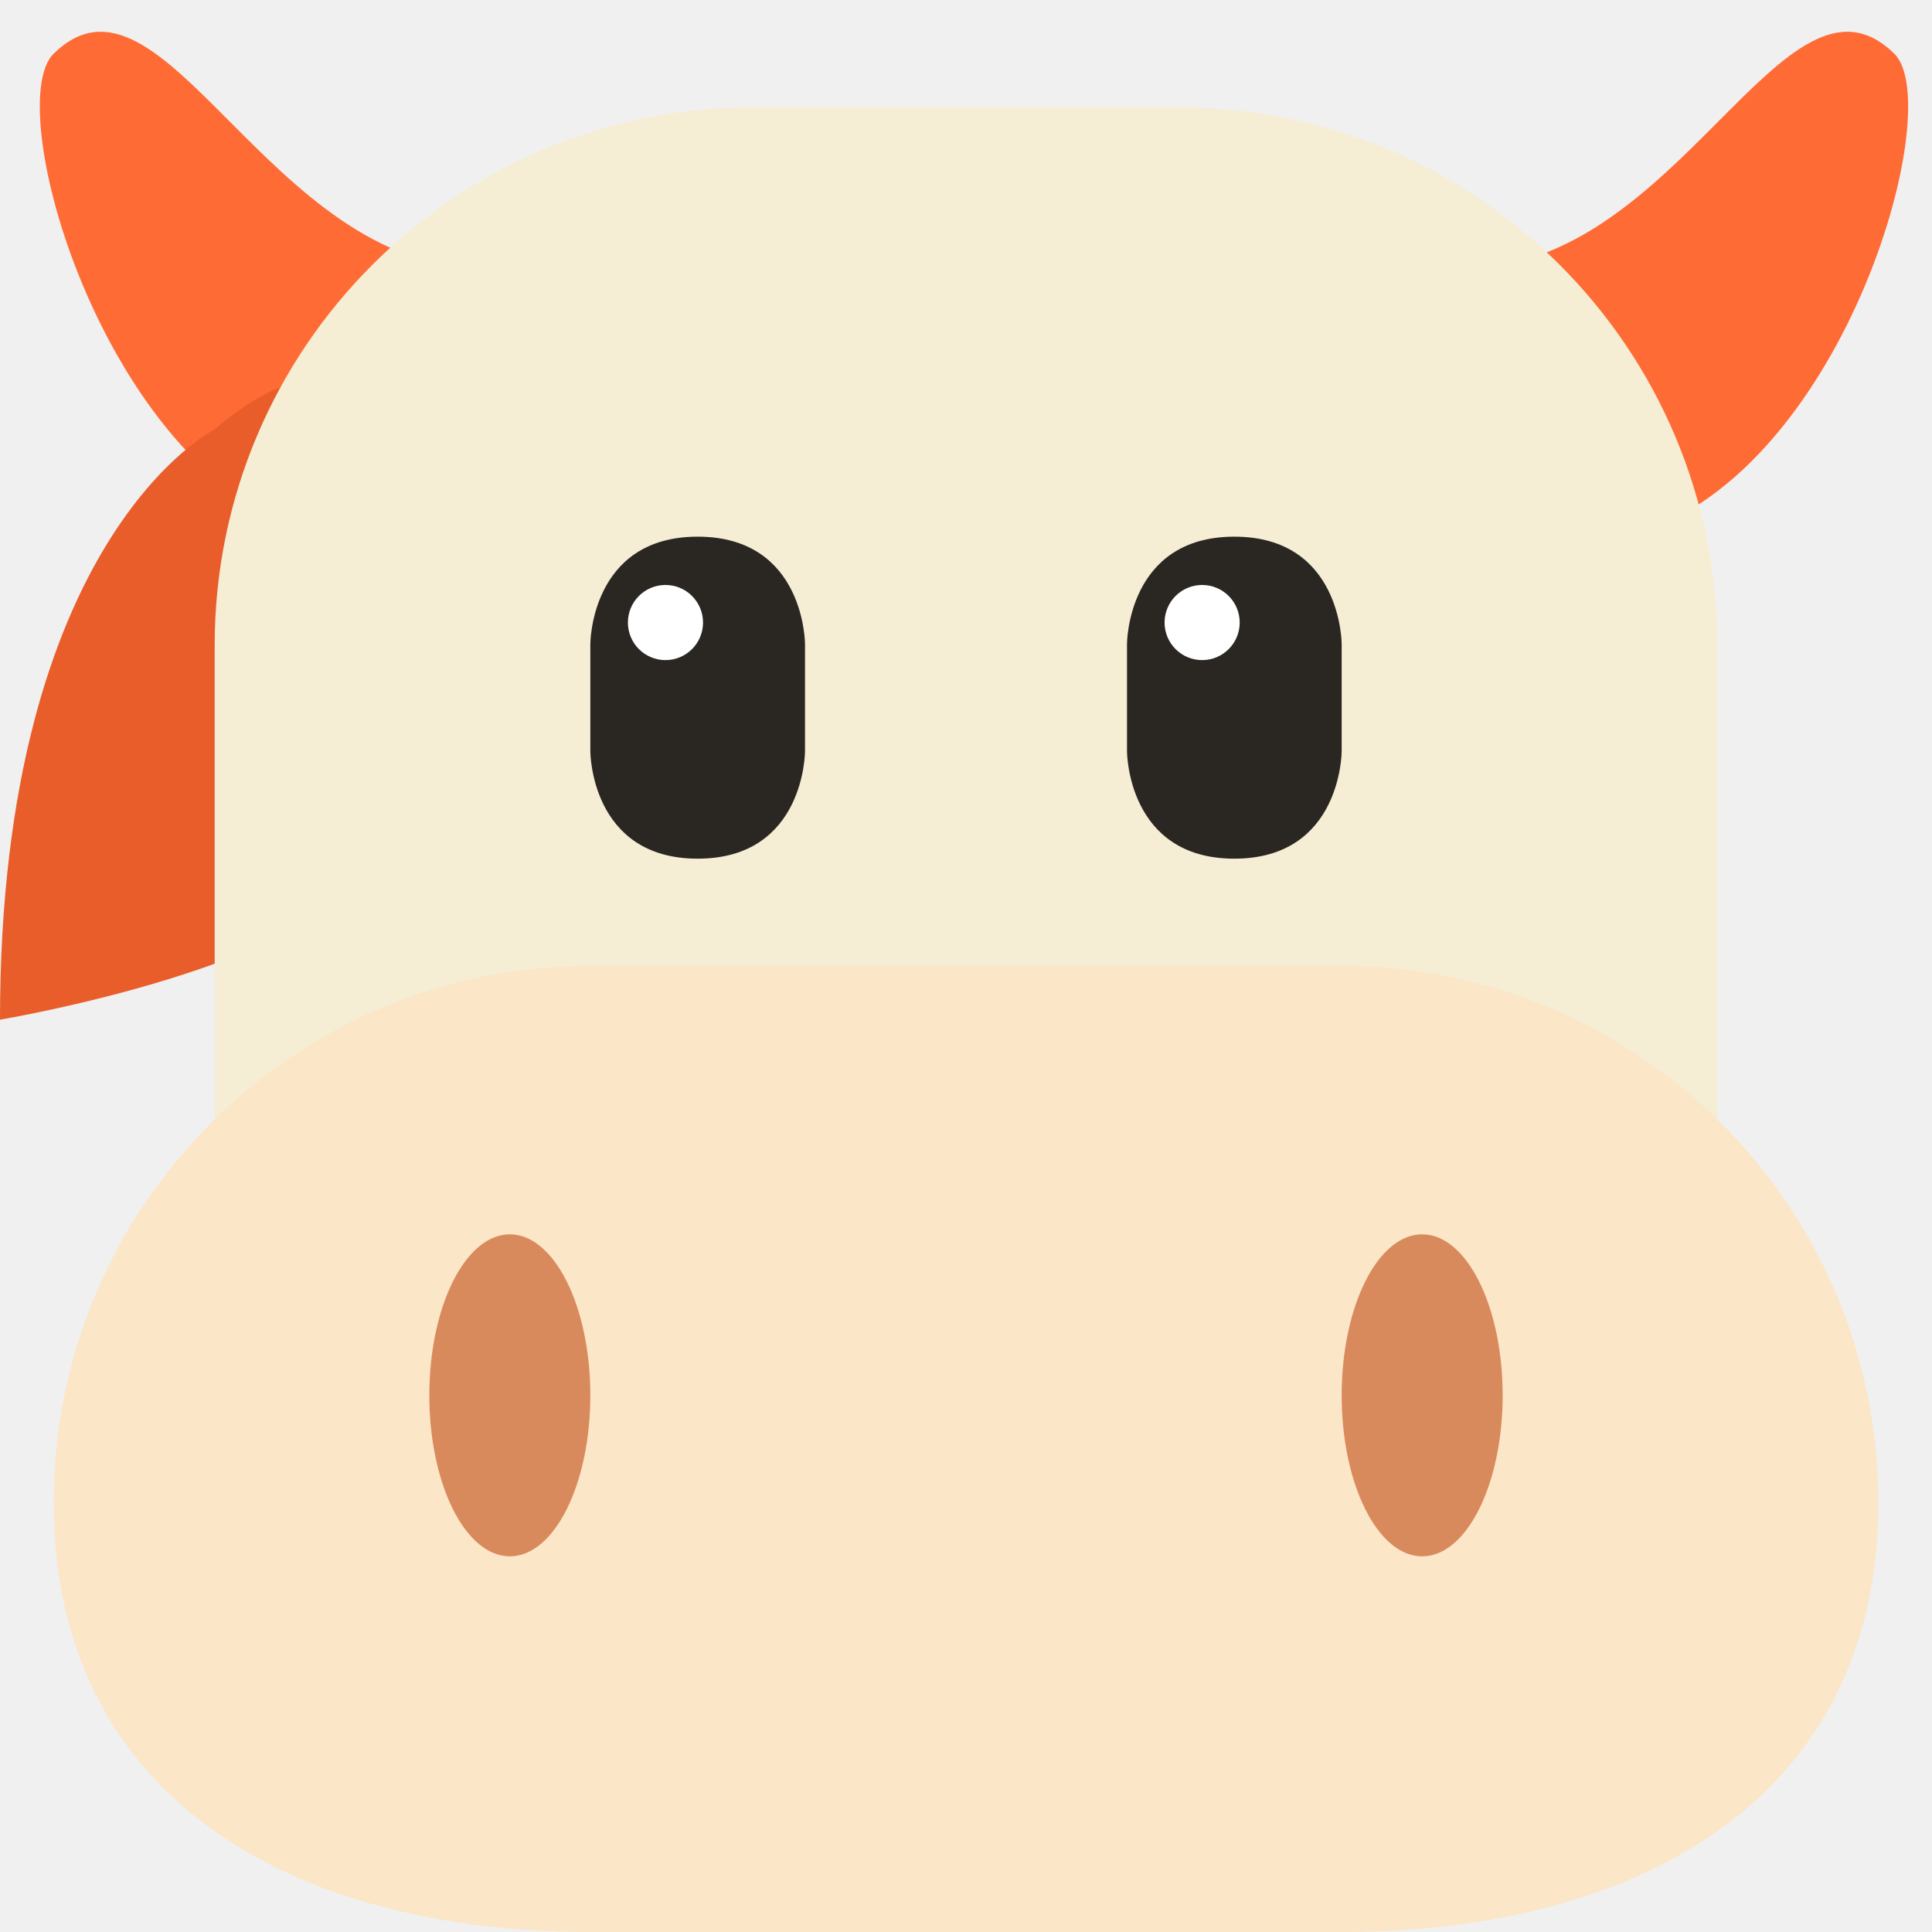
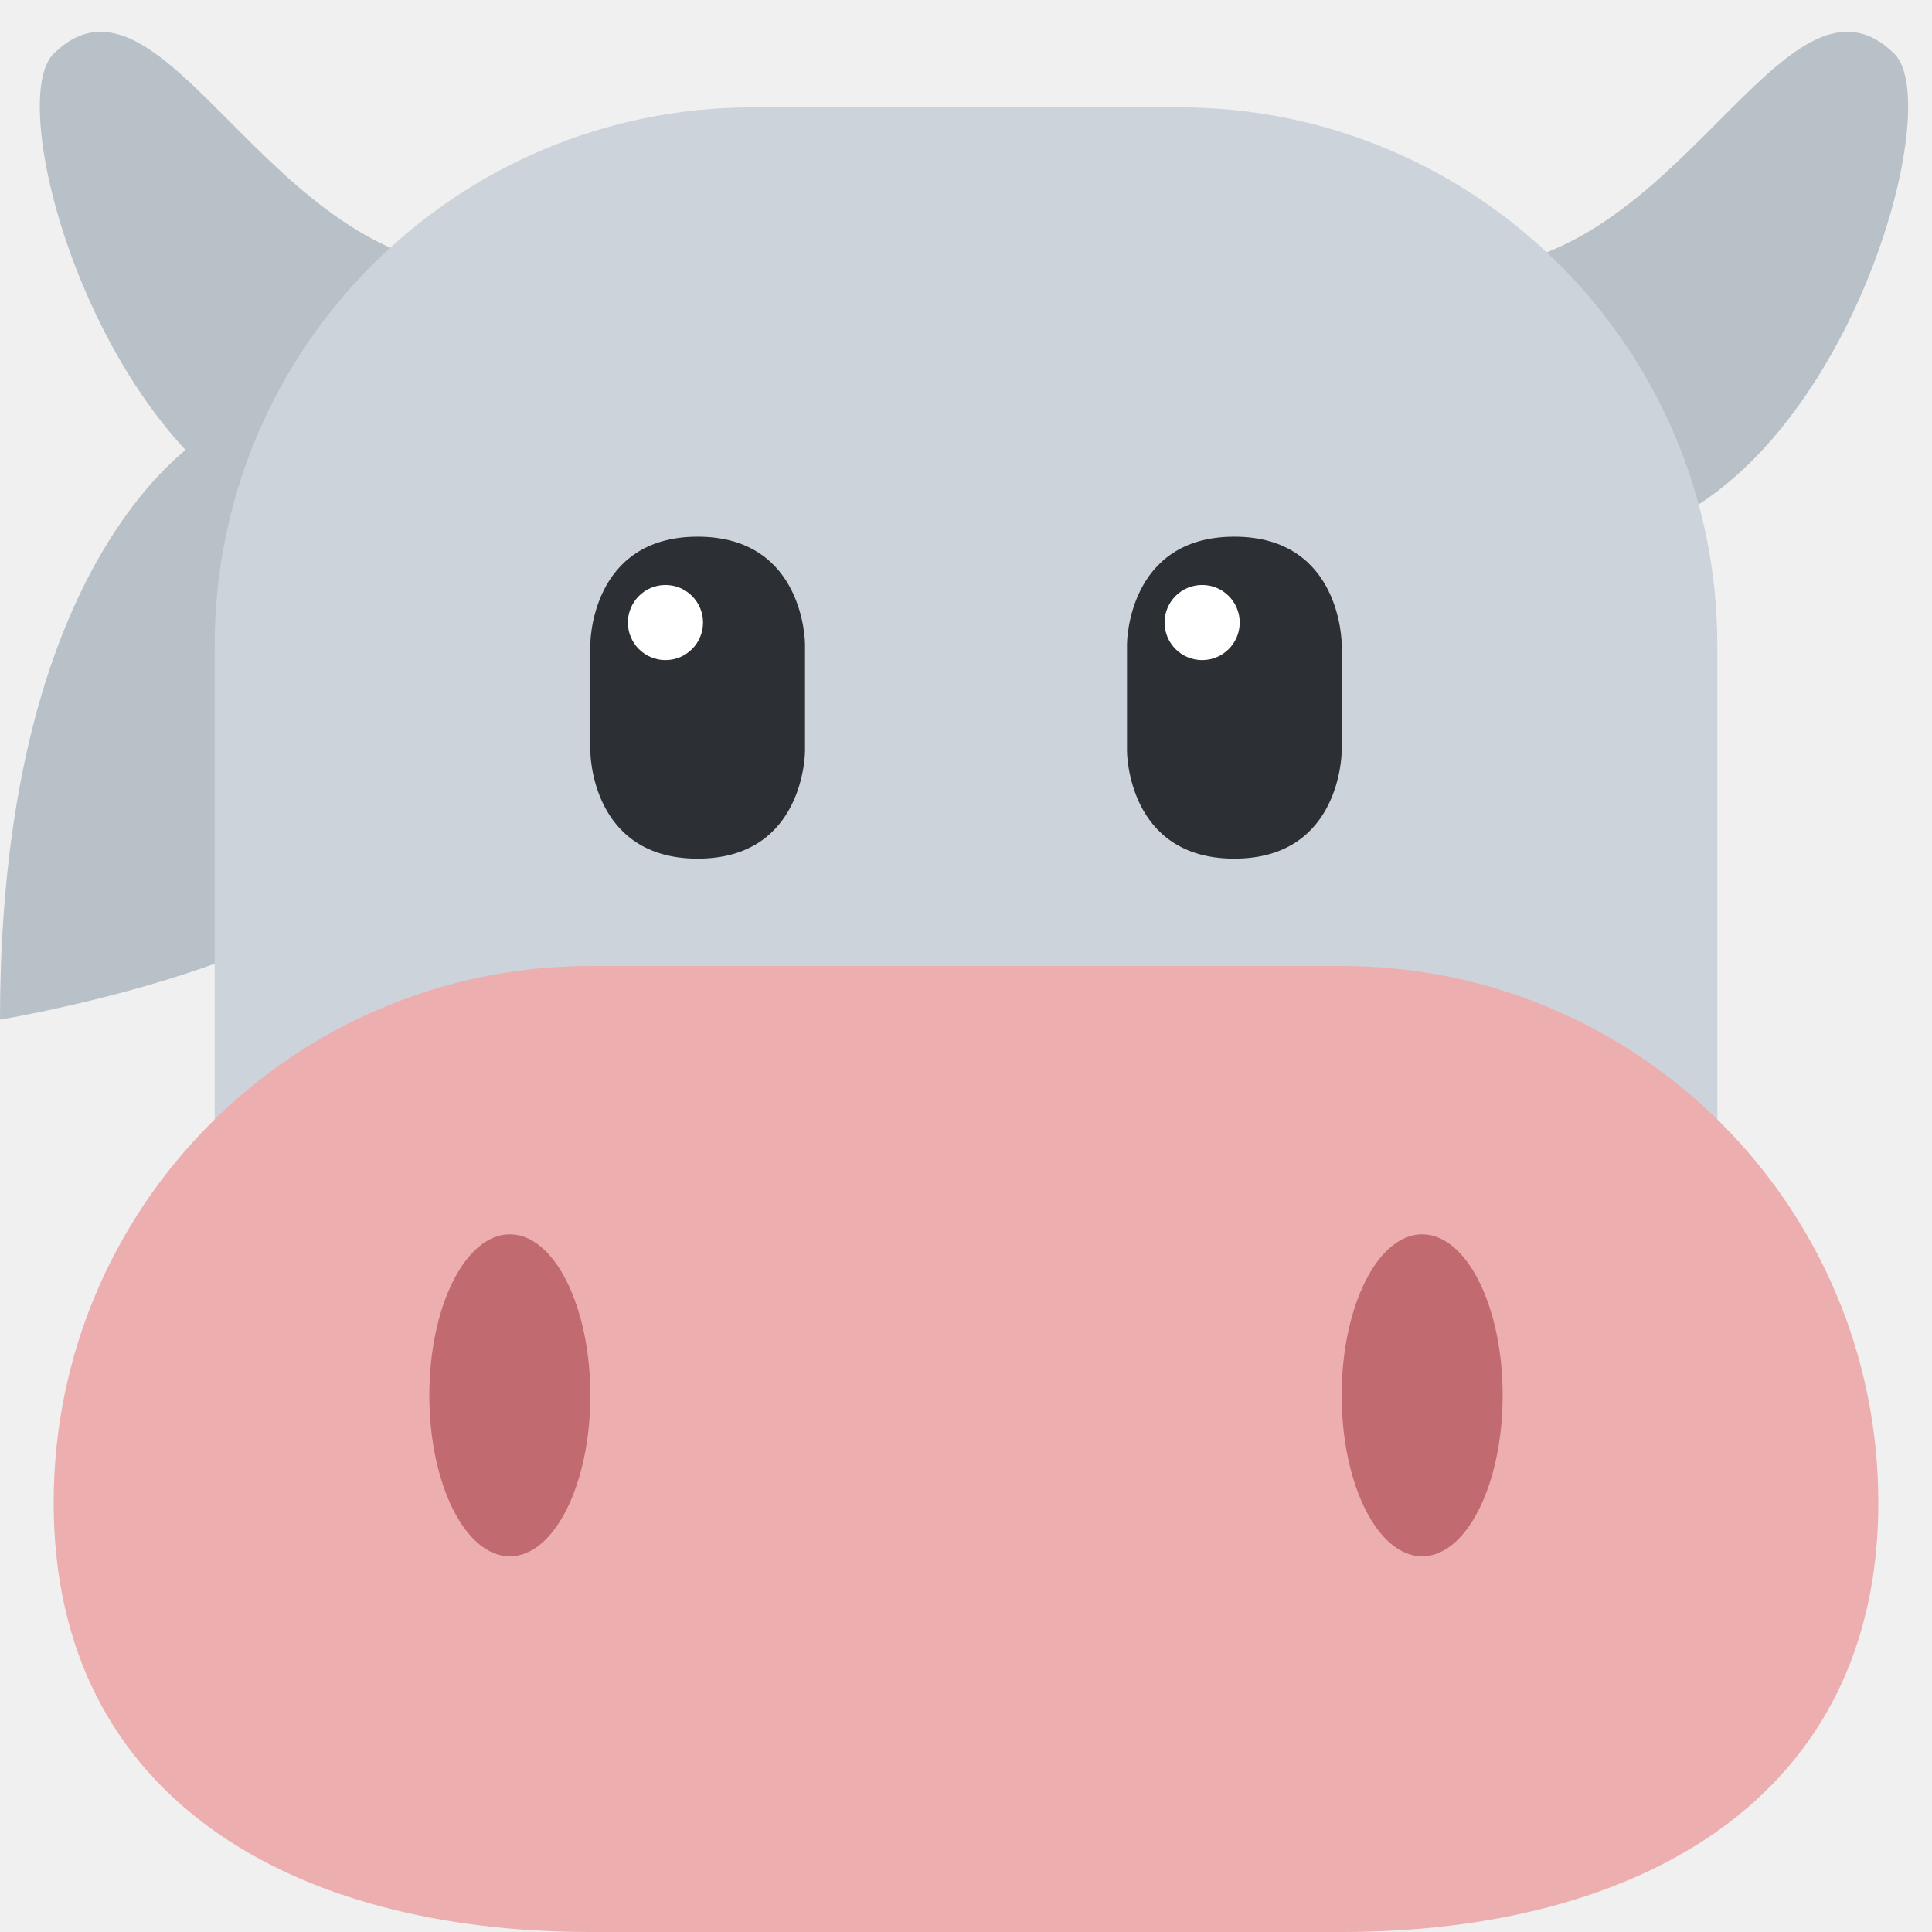
<svg xmlns="http://www.w3.org/2000/svg" viewBox="0 0 36 36" width="36" height="36" role="img" aria-label="Mooter">
-   <path fill="#FF6B35" d="M1 1c-1.01.99 1 8 5 9s4-5 3-5C5 5 3.042-1 1 1z" />
-   <path fill="#FF6B35" d="M35.297 1c1.011.99-1 8-5 9s-4-5-3-5c4 0 5.959-6 8-4z" />
-   <path fill="#E85D2A" d="M4 8s-4 2-4 11c0 0 6-1 7-3 0 0 2-12.25-3-8z" />
-   <path fill="#E85D2A" d="M27.995 8.043s4 2 4 11c0 0-6-.999-7-2.999 0 0-2-12.251 3-8.001z" />
-   <path fill="#F5EDD4" d="M21.976 31h-7.951C8.488 31 4 26.512 4 20.976v-8.951C4 6.488 8.488 2 14.025 2h7.951C27.512 2 32 6.488 32 12.025v8.951C32 26.512 27.512 31 21.976 31z" />
-   <path fill="#FBE6C8" d="M35 28c0 5.522-4.478 8-10 8H11c-5.523 0-10-2.478-10-8s4.477-10 10-10h14c5.522 0 10 4.478 10 10z" />
-   <ellipse fill="#D98A5C" cx="9.5" cy="26" rx="1.5" ry="3" />
-   <ellipse fill="#D98A5C" cx="26.5" cy="26" rx="1.5" ry="3" />
-   <path fill="#2A2622" d="M11 12s0-2 2-2 2 2 2 2v2s0 2-2 2-2-2-2-2v-2z" />
-   <path fill="#2A2622" d="M21 12s0-2 2-2 2 2 2 2v2s0 2-2 2-2-2-2-2v-2z" />
+   <path fill="#B8C0C8" d="M1 1c-1.01.99 1 8 5 9s4-5 3-5C5 5 3.042-1 1 1z" />
+   <path fill="#B8C0C8" d="M35.297 1c1.011.99-1 8-5 9s-4-5-3-5c4 0 5.959-6 8-4z" />
+   <path fill="#B8C0C8" d="M4 8s-4 2-4 11c0 0 6-1 7-3 0 0 2-12.25-3-8z" />
+   <path fill="#B8C0C8" d="M27.995 8.043s4 2 4 11c0 0-6-.999-7-2.999 0 0-2-12.251 3-8.001z" />
+   <path fill="#CCD3DA" d="M21.976 31h-7.951C8.488 31 4 26.512 4 20.976v-8.951C4 6.488 8.488 2 14.025 2h7.951C27.512 2 32 6.488 32 12.025v8.951C32 26.512 27.512 31 21.976 31z" />
+   <path fill="#EDAEB0" d="M35 28c0 5.522-4.478 8-10 8H11c-5.523 0-10-2.478-10-8s4.477-10 10-10h14c5.522 0 10 4.478 10 10z" />
+   <ellipse fill="#C16A6F" cx="9.5" cy="26" rx="1.5" ry="3" />
+   <ellipse fill="#C16A6F" cx="26.5" cy="26" rx="1.5" ry="3" />
+   <path fill="#2C2F33" d="M11 12s0-2 2-2 2 2 2 2v2s0 2-2 2-2-2-2-2v-2z" />
+   <path fill="#2C2F33" d="M21 12s0-2 2-2 2 2 2 2v2s0 2-2 2-2-2-2-2v-2z" />
  <circle fill="#FFFFFF" cx="12.4" cy="11.6" r="0.7" />
  <circle fill="#FFFFFF" cx="22.4" cy="11.6" r="0.7" />
</svg>
